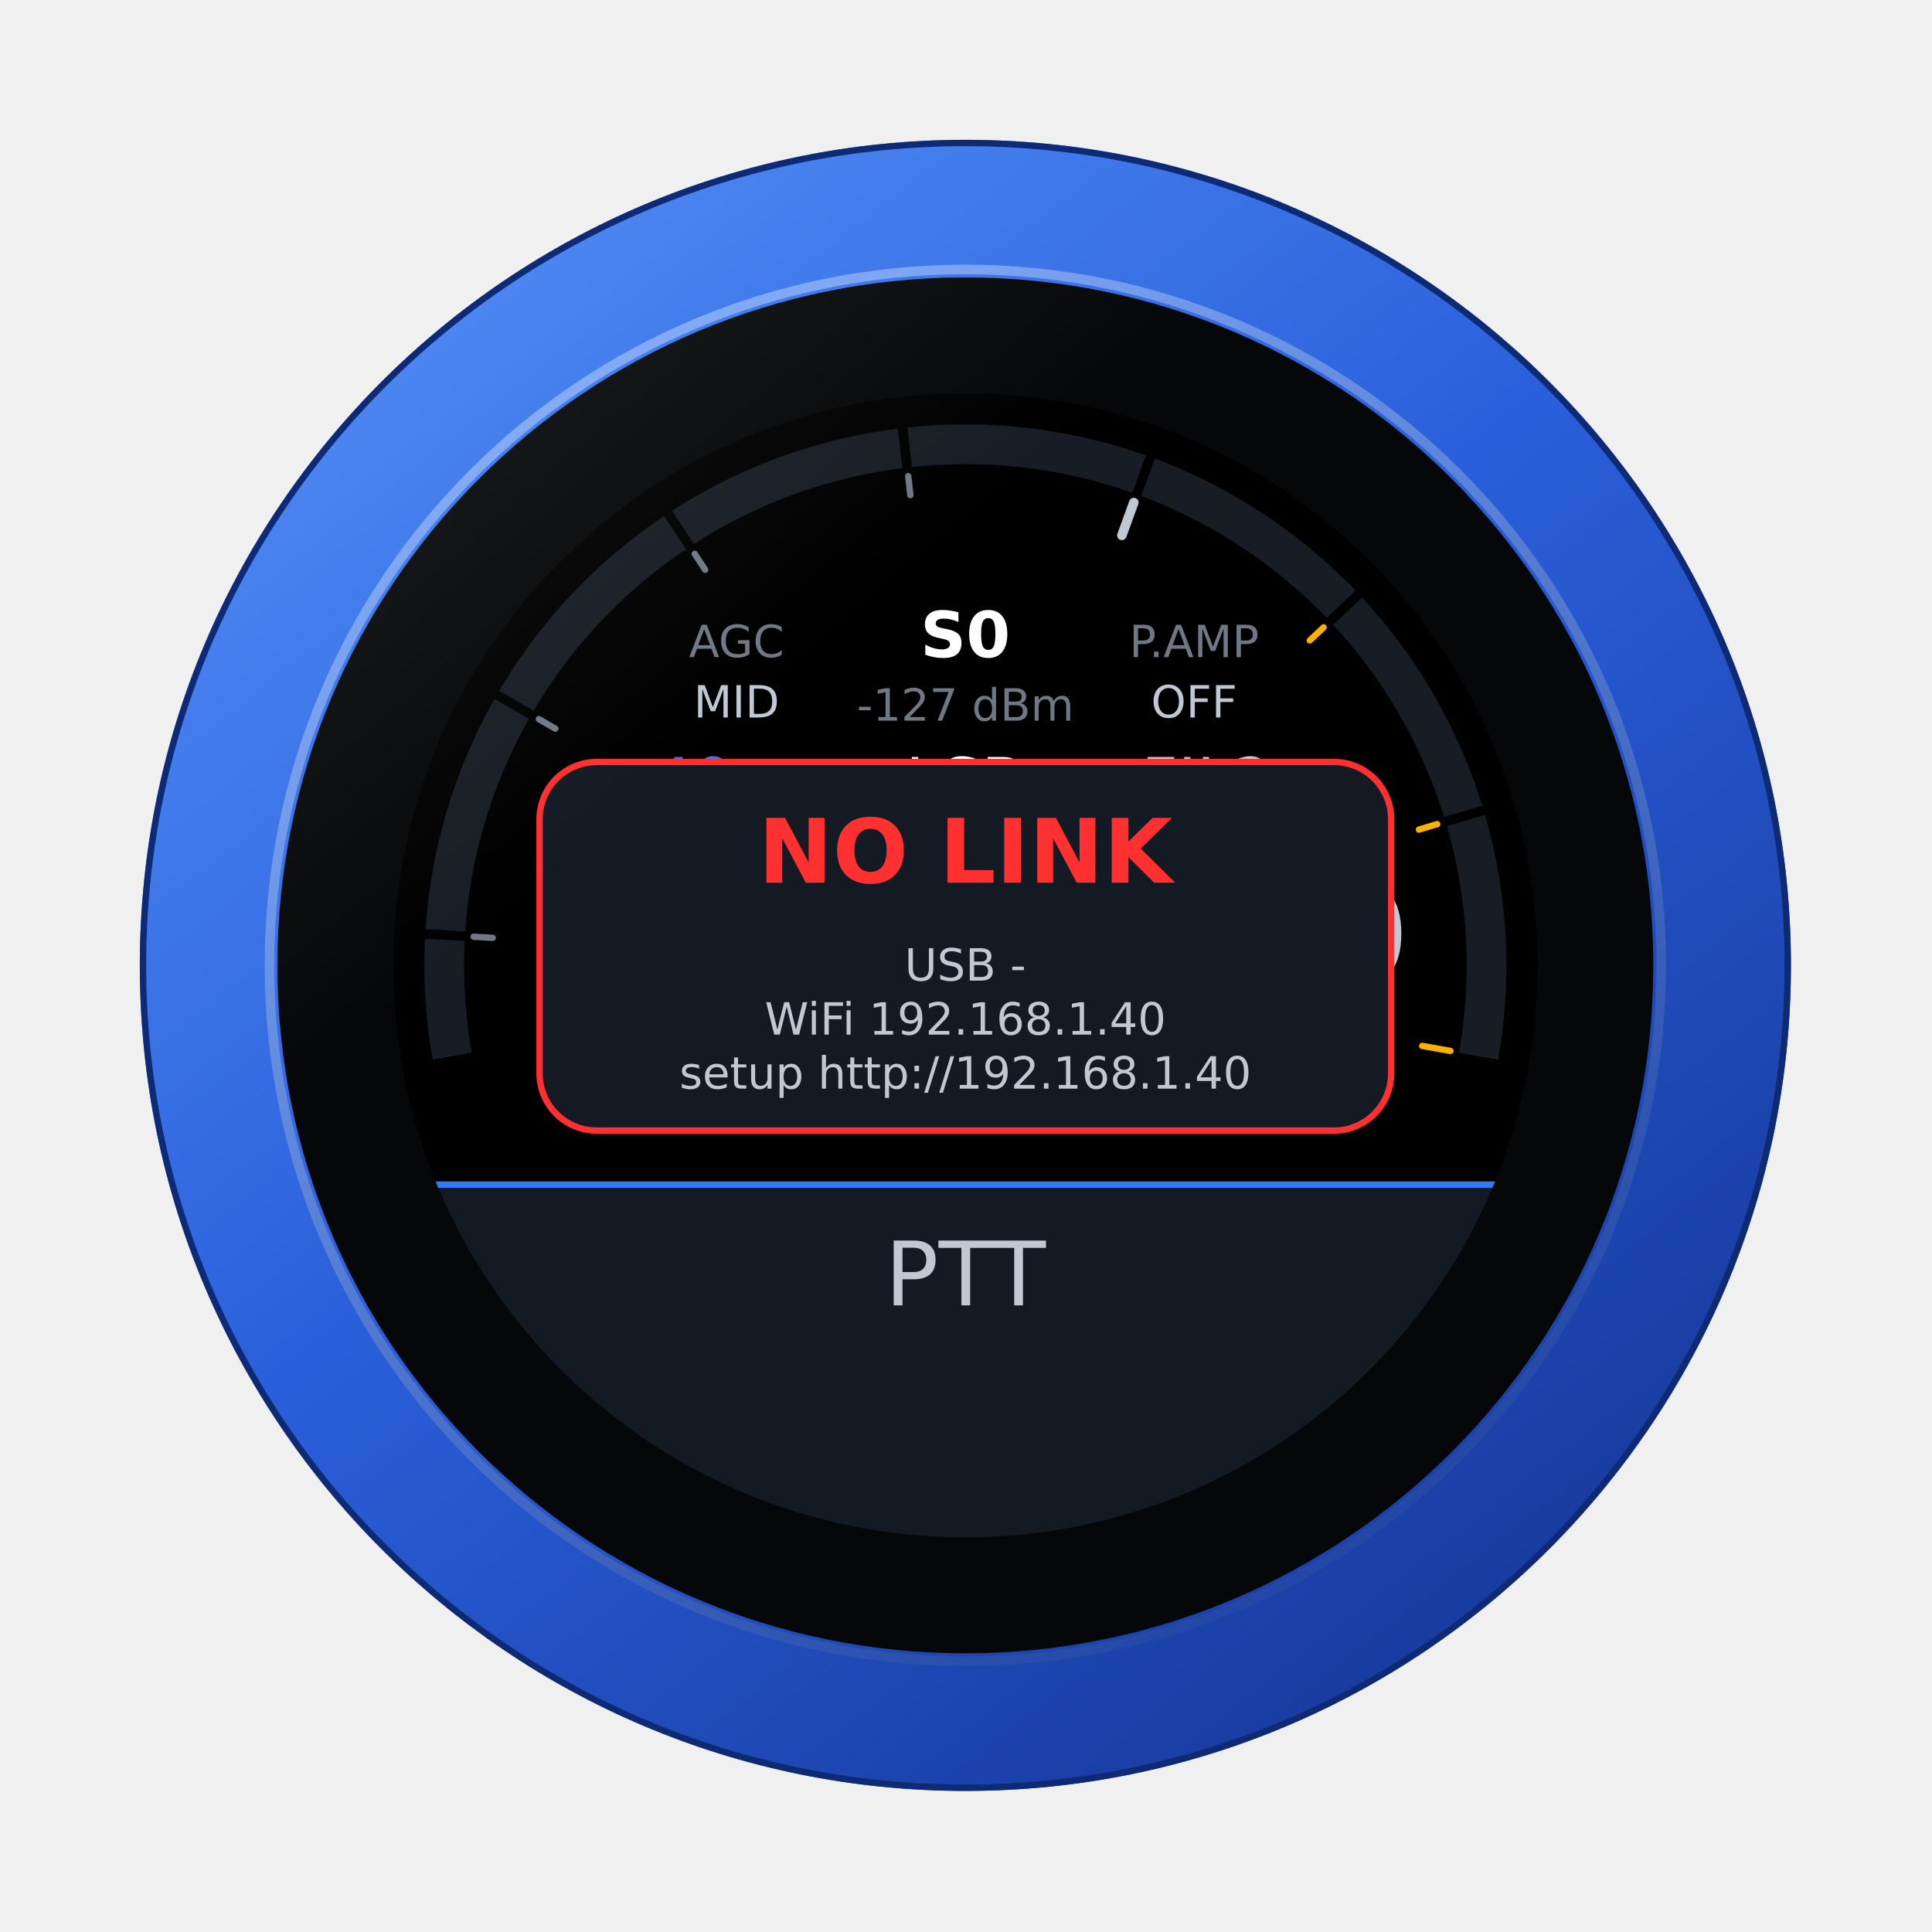
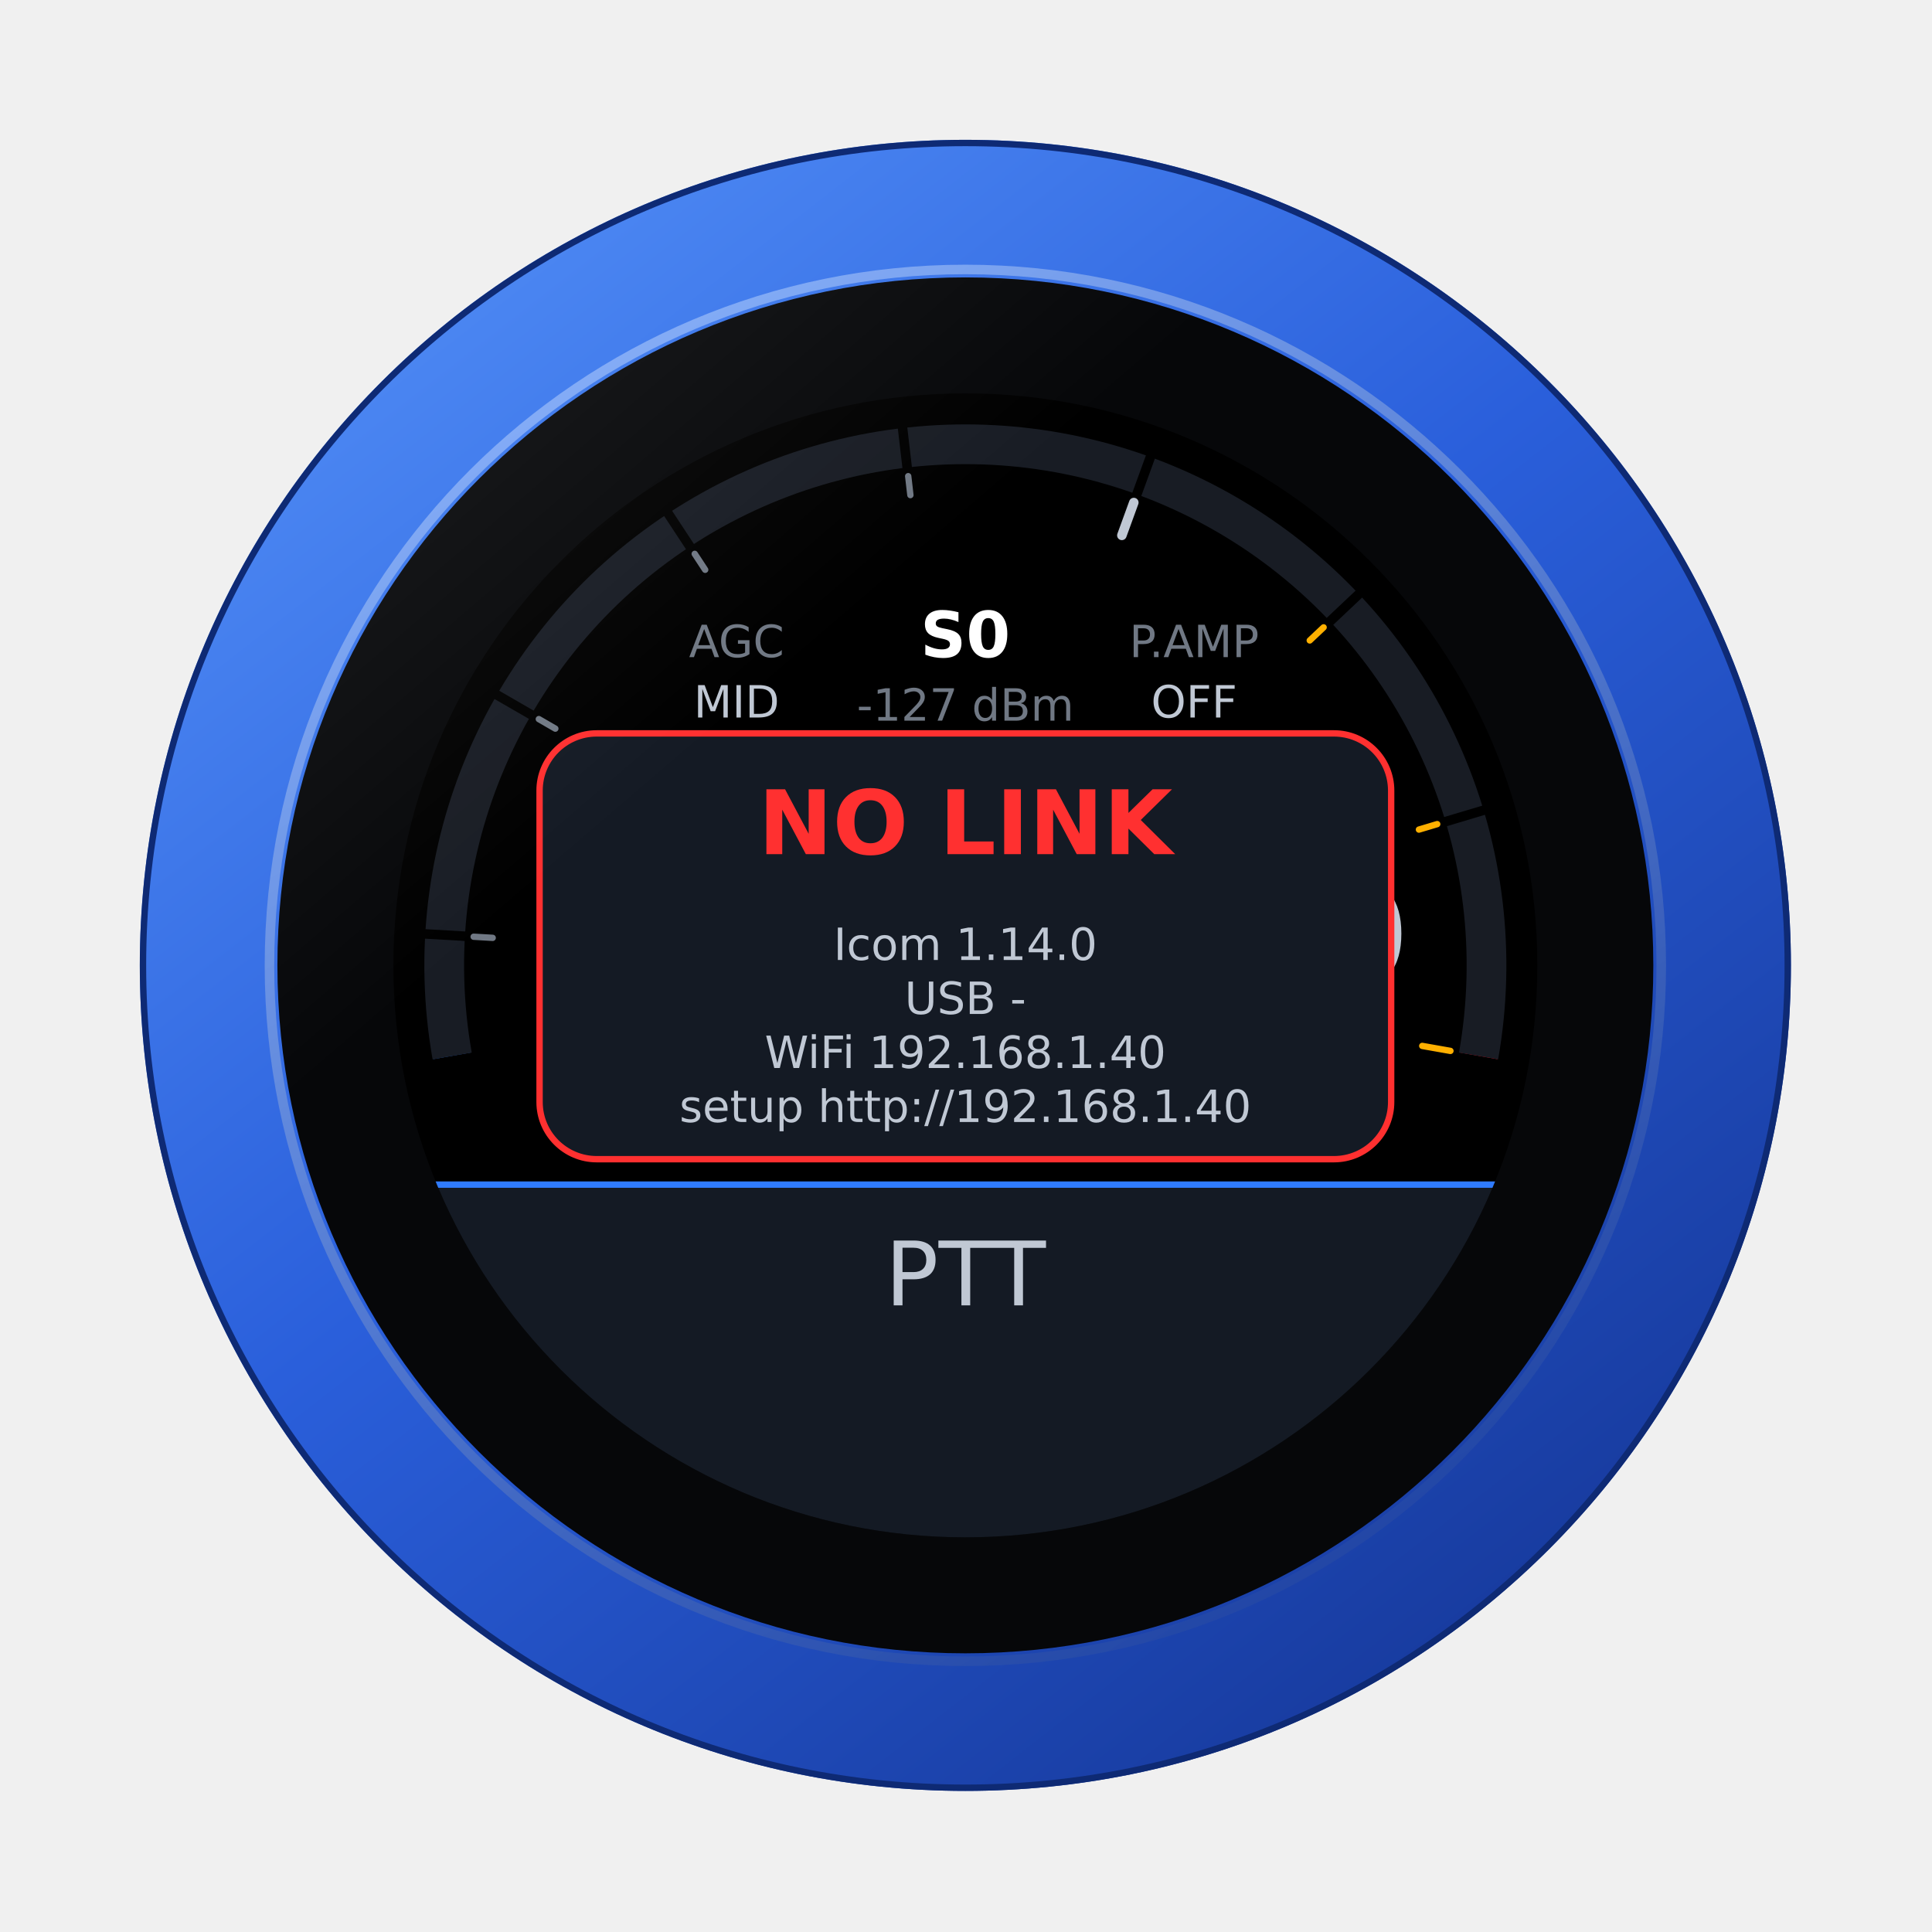
<svg xmlns="http://www.w3.org/2000/svg" viewBox="0 0 608 608" width="608" height="608" role="img" aria-label="NO LINK: the radio not reached yet">
  <defs>
    <clipPath id="icom-02-glass">
      <circle cx="180" cy="180" r="180" />
    </clipPath>
    <linearGradient id="icom-02-alu" x1="0.15" y1="0.05" x2="0.85" y2="0.95">
      <stop offset="0" stop-color="#4F8BF5" />
      <stop offset="0.45" stop-color="#2A5FDB" />
      <stop offset="1" stop-color="#16389A" />
    </linearGradient>
    <linearGradient id="icom-02-chamfer" x1="0.2" y1="0" x2="0.8" y2="1">
      <stop offset="0" stop-color="#9CC0FF" />
      <stop offset="1" stop-color="#1B3F9E" />
    </linearGradient>
    <linearGradient id="icom-02-gloss" x1="0" y1="0" x2="0.6" y2="0.7">
      <stop offset="0" stop-color="#FFFFFF" stop-opacity="0.10" />
      <stop offset="0.5" stop-color="#FFFFFF" stop-opacity="0" />
    </linearGradient>
    <linearGradient id="icom-02-upd" x1="0" y1="0" x2="0" y2="1">
      <stop offset="0" stop-color="#262015" />
      <stop offset="1" stop-color="#0C0E13" />
    </linearGradient>
    <marker id="icom-02-arrow" viewBox="0 0 10 10" refX="7" refY="5" markerWidth="7" markerHeight="7" orient="auto-start-reverse">
      <path d="M0,1 L10,5 L0,9 z" fill="#E0902A" />
    </marker>
  </defs>
  <circle cx="303.8" cy="303.8" r="259.8" fill="url(#icom-02-alu)" />
  <circle cx="303.8" cy="303.8" r="258.8" fill="none" stroke="#0E2A74" stroke-width="2" />
  <circle cx="303.8" cy="303.8" r="219.0" fill="none" stroke="url(#icom-02-chamfer)" stroke-width="3" opacity="0.8" />
  <circle cx="303.8" cy="303.8" r="216.5" fill="#060709" />
  <g transform="translate(123.8,123.8)">
    <g clip-path="url(#icom-02-glass)">
      <rect x="0" y="0" width="360" height="360" fill="#000000" />
      <path d="M18.49,208.48 A164.00,164.00 0 1 1 341.51,208.48" fill="none" stroke="#181C24" stroke-width="12" />
      <path d="M18.49,208.48 A164.00,164.00 0 0 1 16.28,170.46" fill="none" stroke="#0D3B8C" stroke-width="12" />
      <path d="M16.28,170.46 A164.00,164.00 0 0 1 37.97,98.00" fill="none" stroke="#1350B0" stroke-width="12" />
      <path d="M37.97,98.00 A164.00,164.00 0 0 1 89.88,42.98" fill="none" stroke="#1A68D4" stroke-width="12" />
      <path d="M89.88,42.98 A164.00,164.00 0 0 1 160.96,17.11" fill="none" stroke="#2A86F2" stroke-width="12" />
      <path d="M160.96,17.11 A164.00,164.00 0 0 1 236.09,25.89" fill="none" stroke="#46A8FF" stroke-width="12" />
      <path d="M236.09,25.89 A164.00,164.00 0 0 1 299.29,67.46" fill="none" stroke="#FF6A5A" stroke-width="12" />
      <path d="M299.29,67.46 A164.00,164.00 0 0 1 337.11,132.96" fill="none" stroke="#FF4040" stroke-width="12" />
      <path d="M337.11,132.96 A164.00,164.00 0 0 1 341.51,208.48" fill="none" stroke="#E60012" stroke-width="12" />
      <path d="M341.51,208.48 A164.00,164.00 0 1 0 18.49,208.48" fill="none" stroke="#181C24" stroke-width="12.5" stroke-dasharray="572.47 582.47" />
      <line x1="23.27" y1="170.87" x2="9.29" y2="170.06" stroke="#000000" stroke-width="3" />
      <line x1="44.03" y1="101.50" x2="31.91" y2="94.50" stroke="#000000" stroke-width="3" />
      <line x1="93.73" y1="48.83" x2="86.03" y2="37.13" stroke="#000000" stroke-width="3" />
      <line x1="161.77" y1="24.06" x2="160.15" y2="10.16" stroke="#000000" stroke-width="3" />
      <line x1="233.70" y1="32.47" x2="238.49" y2="19.31" stroke="#000000" stroke-width="3" />
      <line x1="294.20" y1="72.26" x2="304.38" y2="62.65" stroke="#000000" stroke-width="3" />
      <line x1="330.40" y1="134.97" x2="343.82" y2="130.96" stroke="#000000" stroke-width="3" />
      <line x1="31.25" y1="171.34" x2="25.26" y2="170.99" stroke="#707884" stroke-width="2" stroke-linecap="round" />
      <line x1="50.96" y1="105.50" x2="45.77" y2="102.50" stroke="#707884" stroke-width="2" stroke-linecap="round" />
      <line x1="98.12" y1="55.51" x2="94.83" y2="50.50" stroke="#707884" stroke-width="2" stroke-linecap="round" />
      <line x1="162.70" y1="32.01" x2="162.01" y2="26.05" stroke="#707884" stroke-width="2" stroke-linecap="round" />
      <line x1="229.25" y1="44.68" x2="233.01" y2="34.35" stroke="#C0C8D4" stroke-width="3" stroke-linecap="round" />
      <line x1="288.38" y1="77.75" x2="292.74" y2="73.63" stroke="#FFB000" stroke-width="2" stroke-linecap="round" />
      <line x1="322.74" y1="137.27" x2="328.49" y2="135.55" stroke="#FFB000" stroke-width="2" stroke-linecap="round" />
      <line x1="323.78" y1="205.35" x2="332.65" y2="206.92" stroke="#FFB000" stroke-width="2" stroke-linecap="round" />
      <text x="180.0" y="83.0" font-size="20" fill="#FFFFFF" font-family="DejaVu Sans,Verdana,sans-serif" font-weight="700" text-anchor="middle">S0</text>
      <text x="180.0" y="103.0" font-size="14" fill="#707884" font-family="DejaVu Sans,Verdana,sans-serif" font-weight="400" text-anchor="middle">-127 dBm</text>
      <text x="108.0" y="83.0" font-size="14" fill="#707884" font-family="DejaVu Sans,Verdana,sans-serif" font-weight="400" text-anchor="middle">AGC</text>
      <text x="108.0" y="102.0" font-size="14" fill="#C0C8D4" font-family="DejaVu Sans,Verdana,sans-serif" font-weight="400" text-anchor="middle">MID</text>
      <text x="252.0" y="83.0" font-size="14" fill="#707884" font-family="DejaVu Sans,Verdana,sans-serif" font-weight="400" text-anchor="middle">P.AMP</text>
      <text x="252.0" y="102.0" font-size="14" fill="#C0C8D4" font-family="DejaVu Sans,Verdana,sans-serif" font-weight="400" text-anchor="middle">OFF</text>
      <text x="104.0" y="129.0" font-size="20" fill="#2F7BFF" font-family="DejaVu Sans,Verdana,sans-serif" font-weight="400" text-anchor="middle">40m</text>
      <text x="180.0" y="129.0" font-size="20" fill="#FFFFFF" font-family="DejaVu Sans,Verdana,sans-serif" font-weight="400" text-anchor="middle">LSB</text>
      <text x="256.0" y="129.0" font-size="20" fill="#C0C8D4" font-family="DejaVu Sans,Verdana,sans-serif" font-weight="400" text-anchor="middle">FIL2</text>
      <text x="124.5" y="186.0" font-size="44" fill="#FFFFFF" font-family="DejaVu Sans,Verdana,sans-serif" font-weight="700" text-anchor="middle">7</text>
      <text x="146.5" y="186.0" font-size="44" fill="#707884" font-family="DejaVu Sans,Verdana,sans-serif" font-weight="400" text-anchor="middle">.</text>
      <text x="168.5" y="186.0" font-size="44" fill="#FFFFFF" font-family="DejaVu Sans,Verdana,sans-serif" font-weight="700" text-anchor="middle">1</text>
      <text x="201.5" y="186.0" font-size="44" fill="#FFFFFF" font-family="DejaVu Sans,Verdana,sans-serif" font-weight="700" text-anchor="middle">2</text>
      <text x="234.5" y="186.0" font-size="44" fill="#5A9BFF" font-family="DejaVu Sans,Verdana,sans-serif" font-weight="700" text-anchor="middle">3</text>
      <text x="256.5" y="186.0" font-size="44" fill="#707884" font-family="DejaVu Sans,Verdana,sans-serif" font-weight="400" text-anchor="middle">.</text>
      <text x="276.0" y="186.0" font-size="44" fill="#C0C8D4" font-family="DejaVu Sans,Verdana,sans-serif" font-weight="700" text-anchor="middle">0</text>
      <text x="304.0" y="186.0" font-size="44" fill="#C0C8D4" font-family="DejaVu Sans,Verdana,sans-serif" font-weight="700" text-anchor="middle">0</text>
      <rect x="222.5" y="196" width="24" height="3" fill="#2F7BFF" />
      <text x="82.0" y="227.0" font-size="20" fill="#2F7BFF" font-family="DejaVu Sans,Verdana,sans-serif" font-weight="400" text-anchor="middle">1 kHz</text>
      <text x="156.0" y="227.0" font-size="14" fill="#3A4048" font-family="DejaVu Sans,Verdana,sans-serif" font-weight="400" text-anchor="middle">RIT 0</text>
      <g transform="translate(206.1,216.0)" fill="#C0C8D4">
        <path d="M0,3.5 h3 l4,-3.5 v11 l-4,-3.5 h-3 z" />
        <path d="M9,3 a3.2,3.2 0 0 1 0,5" fill="none" stroke="#C0C8D4" stroke-width="1.6" stroke-linecap="round" />
      </g>
      <text x="221.1" y="227.0" font-size="14" fill="#C0C8D4" font-family="DejaVu Sans,Verdana,sans-serif" font-weight="400" text-anchor="start">40</text>
      <g transform="translate(263.9,215.0)" fill="#C0C8D4">
        <rect x="2.5" y="0" width="5" height="8" rx="2.5" />
        <path d="M0.8,5.5 a4.2,4.2 0 0 0 8.4,0" fill="none" stroke="#C0C8D4" stroke-width="1.5" stroke-linecap="round" />
        <rect x="4.3" y="9.6" width="1.4" height="2.4" />
        <rect x="2.2" y="11.6" width="5.6" height="1.4" rx="0.7" />
      </g>
      <text x="278.9" y="227.0" font-size="14" fill="#C0C8D4" font-family="DejaVu Sans,Verdana,sans-serif" font-weight="400" text-anchor="start">100</text>
      <rect x="0" y="248" width="360" height="112" fill="#141A24" />
      <line x1="0" y1="249" x2="360" y2="249" stroke="#2F7BFF" stroke-width="2" />
      <text x="180.0" y="287.0" font-size="28" fill="#C0C8D4" font-family="DejaVu Sans,Verdana,sans-serif" font-weight="500" text-anchor="middle" xml:space="preserve">PTT</text>
-       <rect x="46" y="116" width="268" height="116" rx="18" fill="#141A24" stroke="#FF3030" stroke-width="2" />
-       <text x="180.0" y="154.0" font-size="28" fill="#FF3030" font-family="DejaVu Sans,Verdana,sans-serif" font-weight="600" text-anchor="middle">NO LINK</text>
-       <text x="180.0" y="184.8" font-size="14" fill="#C0C8D4" font-family="DejaVu Sans,Verdana,sans-serif" font-weight="400" text-anchor="middle">USB   -</text>
-       <text x="180.0" y="201.8" font-size="14" fill="#C0C8D4" font-family="DejaVu Sans,Verdana,sans-serif" font-weight="400" text-anchor="middle">WiFi  192.168.1.40</text>
-       <text x="180.0" y="218.8" font-size="14" fill="#C0C8D4" font-family="DejaVu Sans,Verdana,sans-serif" font-weight="400" text-anchor="middle">setup  http://192.168.1.40</text>
+       <rect x="46" y="107" width="268" height="134" rx="18" fill="#141A24" stroke="#FF3030" stroke-width="2" />
+       <text x="180.0" y="145.0" font-size="28" fill="#FF3030" font-family="DejaVu Sans,Verdana,sans-serif" font-weight="600" text-anchor="middle">NO LINK</text>
+       <text x="180.0" y="178.3" font-size="14" fill="#C0C8D4" font-family="DejaVu Sans,Verdana,sans-serif" font-weight="400" text-anchor="middle">Icom 1.14.0</text>
+       <text x="180.0" y="195.3" font-size="14" fill="#C0C8D4" font-family="DejaVu Sans,Verdana,sans-serif" font-weight="400" text-anchor="middle">USB   -</text>
+       <text x="180.0" y="212.3" font-size="14" fill="#C0C8D4" font-family="DejaVu Sans,Verdana,sans-serif" font-weight="400" text-anchor="middle">WiFi  192.168.1.40</text>
+       <text x="180.0" y="229.3" font-size="14" fill="#C0C8D4" font-family="DejaVu Sans,Verdana,sans-serif" font-weight="400" text-anchor="middle">setup  http://192.168.1.40</text>
    </g>
  </g>
  <circle cx="303.8" cy="303.8" r="216.5" fill="url(#icom-02-gloss)" />
</svg>
